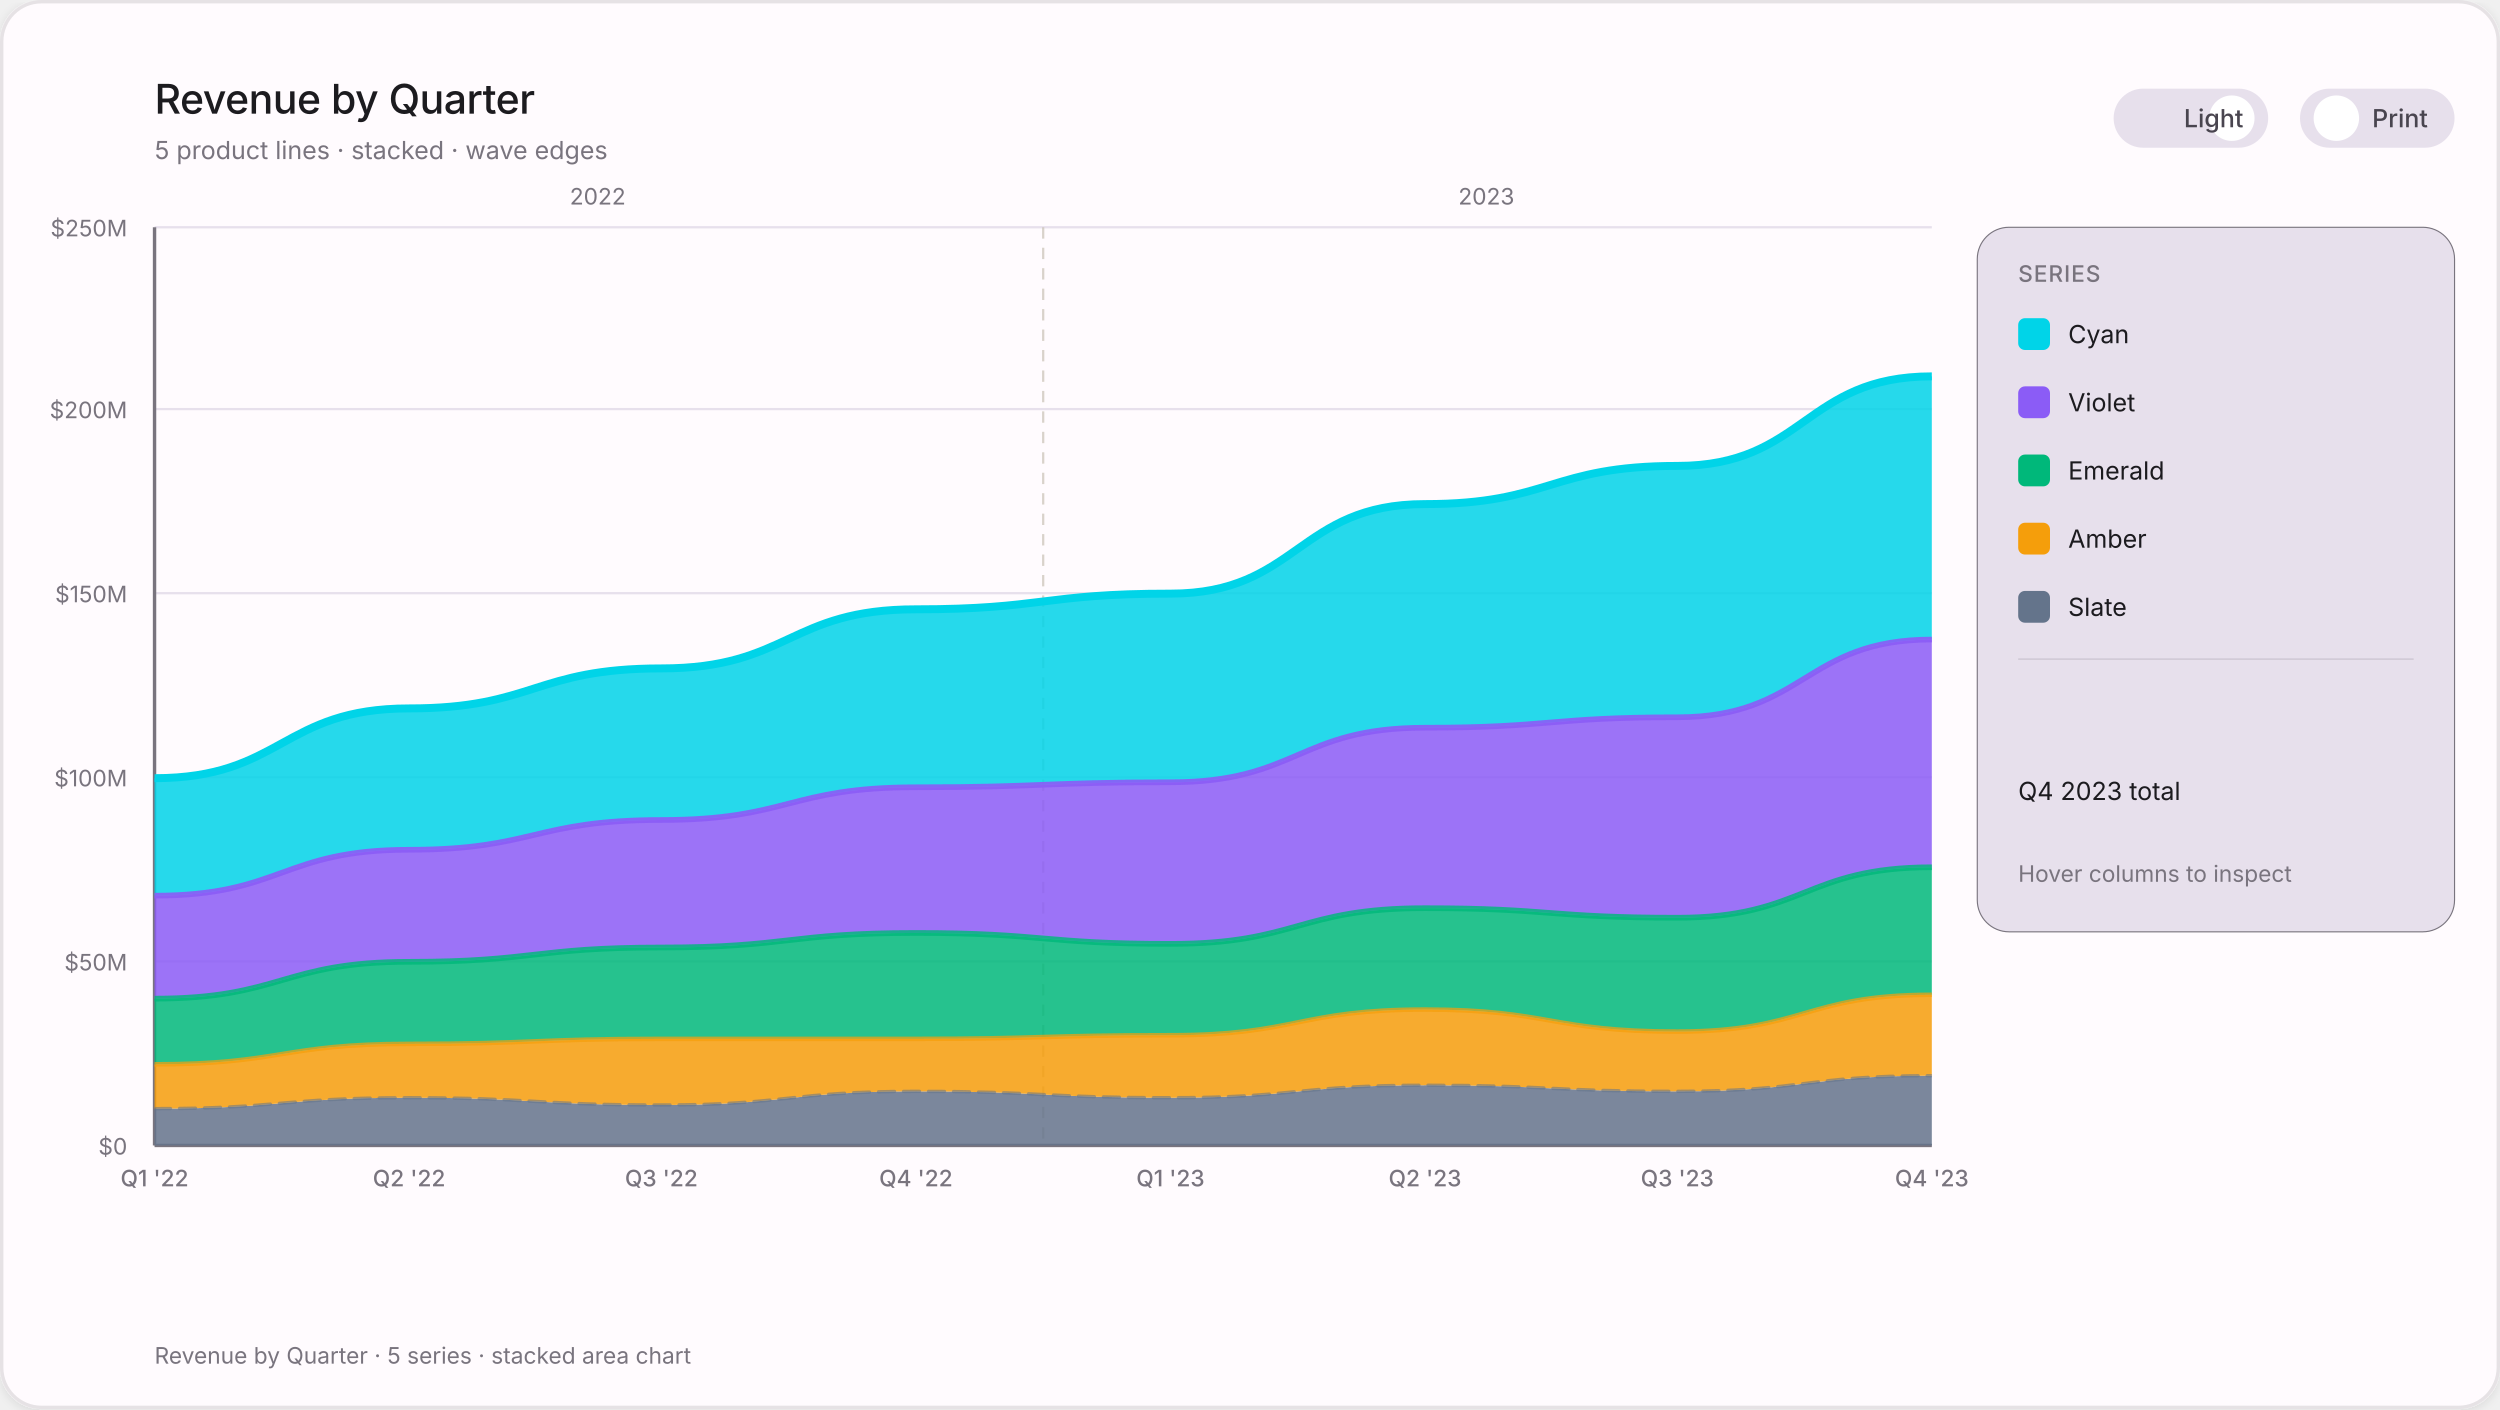
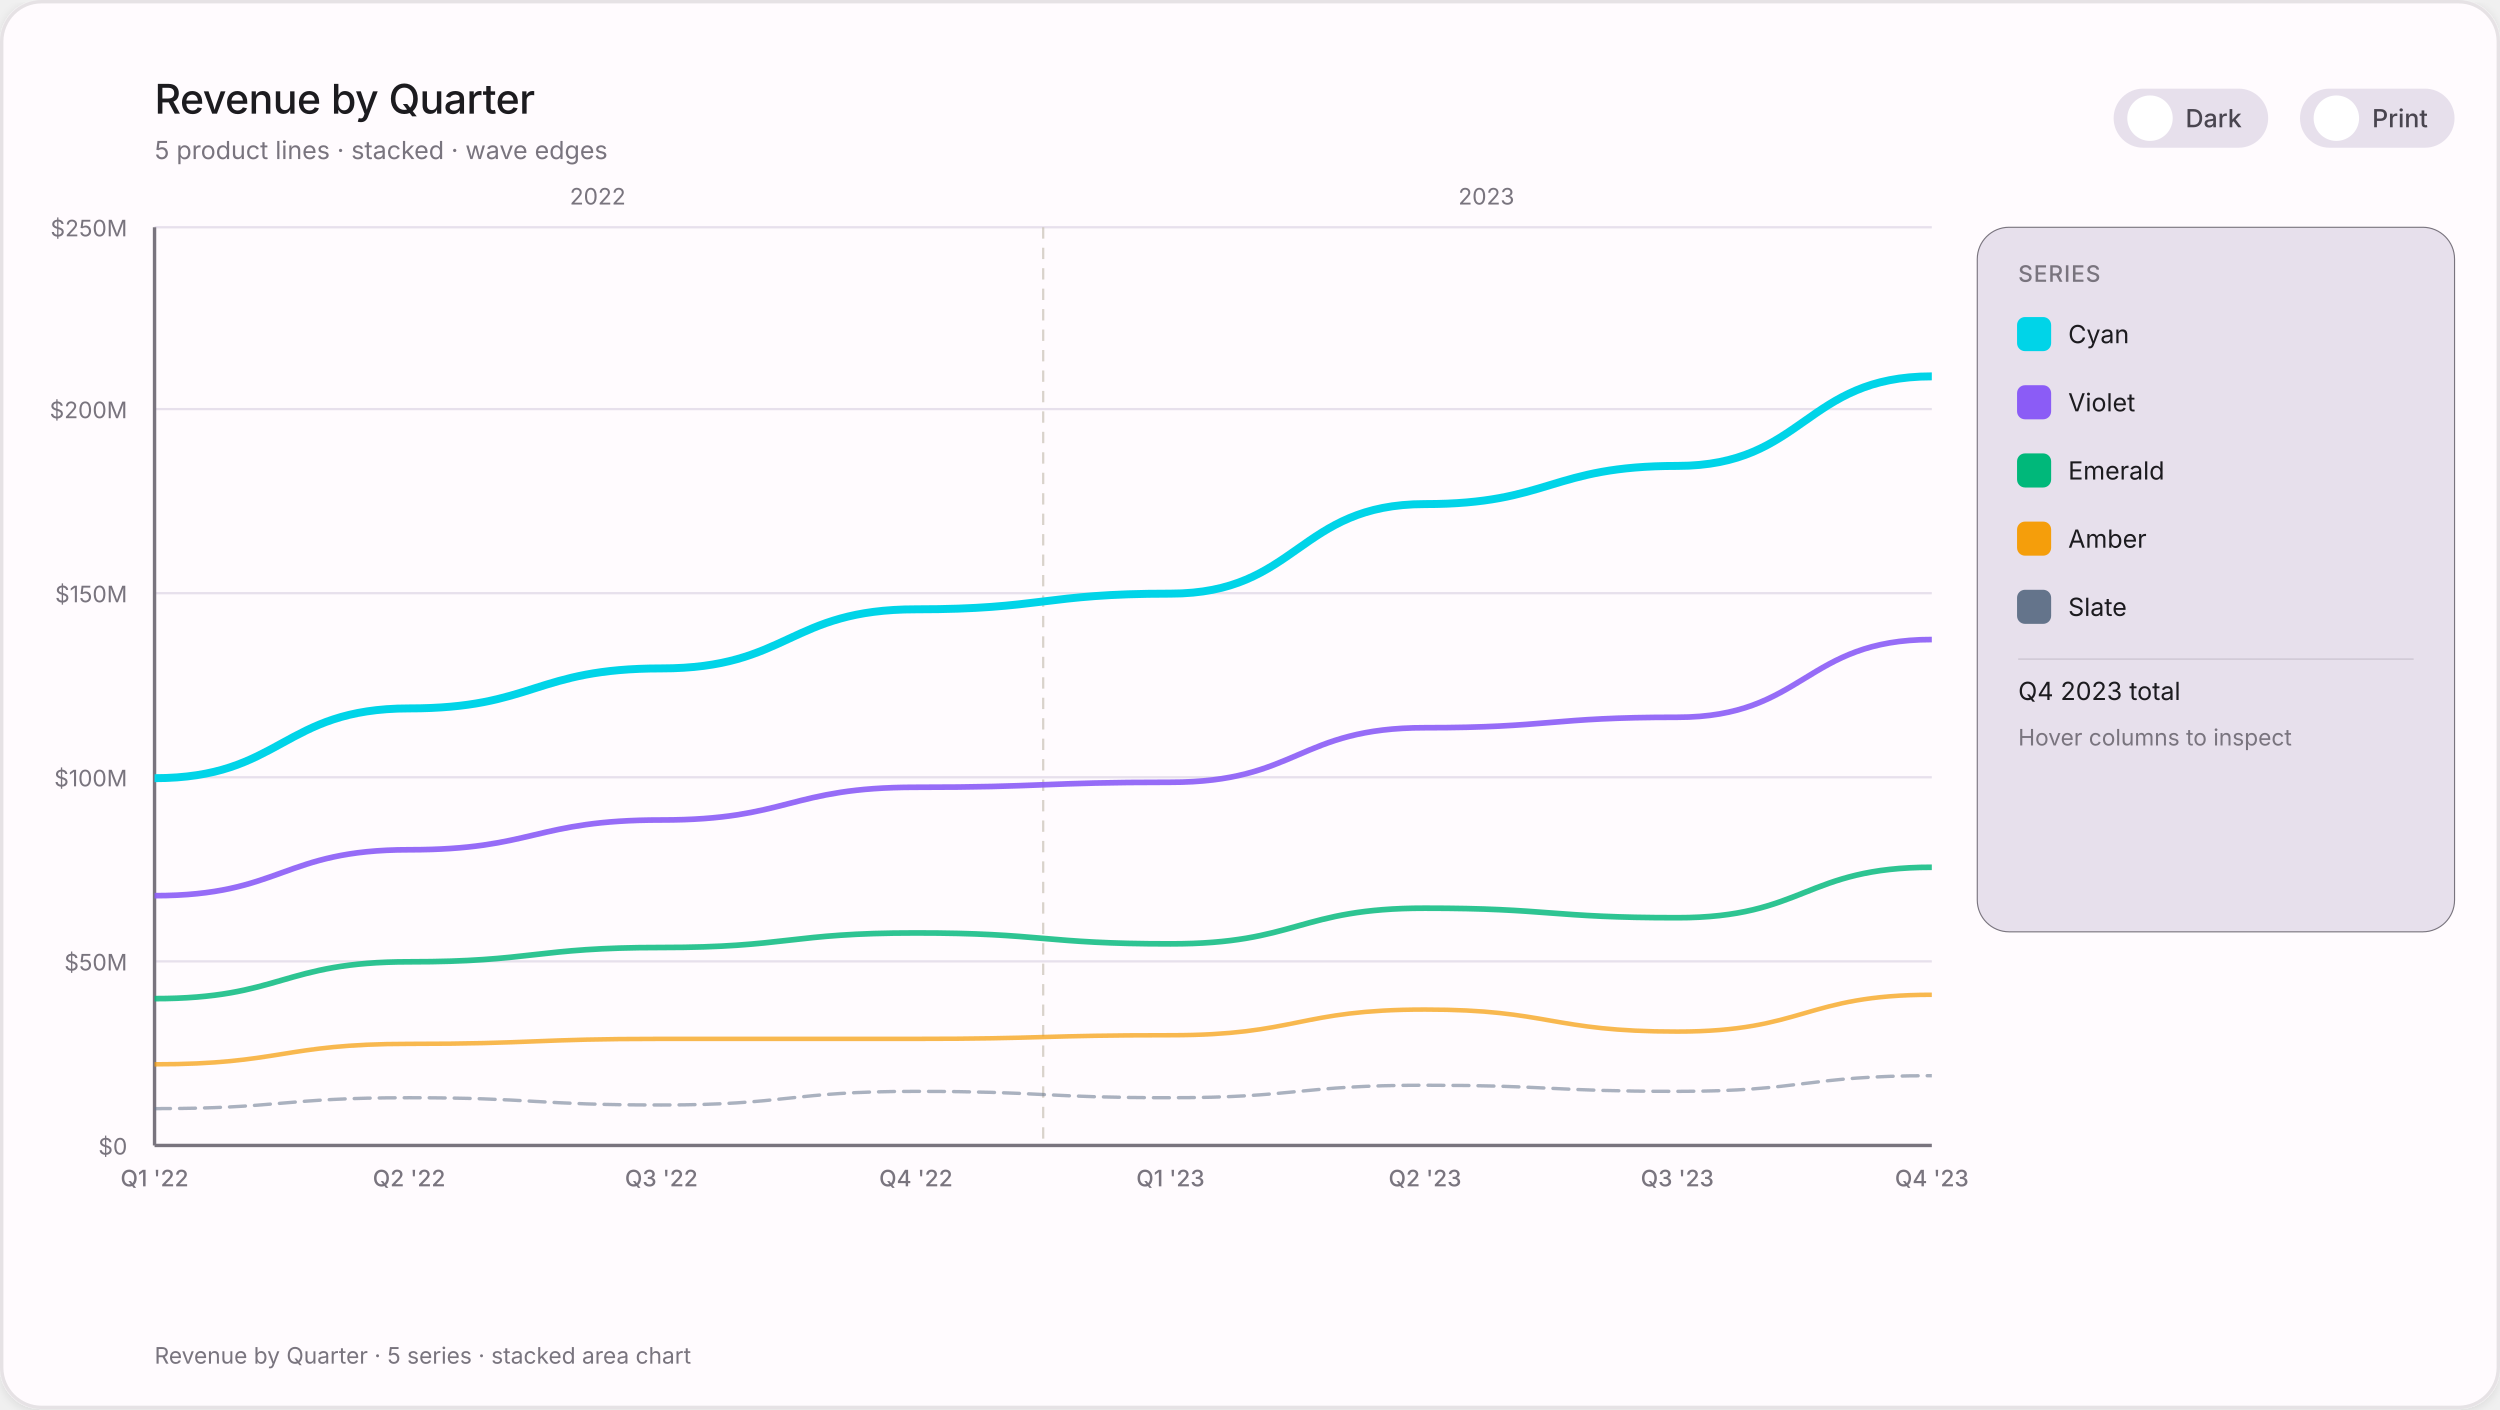
<svg xmlns="http://www.w3.org/2000/svg" id="root" viewBox="0 0 1100 620" width="100%" height="100%" preserveAspectRatio="xMidYMid meet" font-family="'Inter','Helvetica Neue',Arial,sans-serif">
  <defs>
    <clipPath id="chartclip">
      <rect x="68" y="96" width="782" height="412" />
    </clipPath>
-     <linearGradient id="a1">
-       <stop offset="0%" stop-color="#00D4E8" stop-opacity="0.85" />
-     </linearGradient>
-     <linearGradient id="a2">
-       <stop offset="0%" stop-color="#8B5CF6" stop-opacity="0.85" />
-     </linearGradient>
-     <linearGradient id="a3">
-       <stop offset="0%" stop-color="#00B87A" stop-opacity="0.85" />
-     </linearGradient>
-     <linearGradient id="a4">
-       <stop offset="0%" stop-color="#F59E0B" stop-opacity="0.85" />
-     </linearGradient>
-     <linearGradient id="a5">
-       <stop offset="0%" stop-color="#64748B" stop-opacity="0.85" />
-     </linearGradient>
-     <linearGradient id="a1d">
-       <stop offset="0%" stop-color="#22D3EE" stop-opacity="0.90" />
-     </linearGradient>
-     <linearGradient id="a2d">
-       <stop offset="0%" stop-color="#A78BFA" stop-opacity="0.90" />
-     </linearGradient>
-     <linearGradient id="a3d">
-       <stop offset="0%" stop-color="#10B981" stop-opacity="0.90" />
-     </linearGradient>
-     <linearGradient id="a4d">
-       <stop offset="0%" stop-color="#FBB724" stop-opacity="0.90" />
-     </linearGradient>
-     <linearGradient id="a5d">
-       <stop offset="0%" stop-color="#94A3B8" stop-opacity="0.90" />
-     </linearGradient>
-     <linearGradient id="c1">
-       <stop offset="0%" stop-color="#00D4E8" />
-     </linearGradient>
-     <linearGradient id="c2">
-       <stop offset="0%" stop-color="#8B5CF6" />
-     </linearGradient>
-     <linearGradient id="c3">
-       <stop offset="0%" stop-color="#00B87A" />
-     </linearGradient>
-     <linearGradient id="c4">
-       <stop offset="0%" stop-color="#F59E0B" />
-     </linearGradient>
-     <linearGradient id="c5">
-       <stop offset="0%" stop-color="#64748B" />
-     </linearGradient>
    <style>
    .bg-main   { fill:#FFFBFE; filter:drop-shadow(0 1px 2px rgba(0,0,0,0.10)); }
    .ct        { font-size:18px; font-weight:500; fill:#1C1B1F; letter-spacing:-0.2px; }
    .cs        { font-size:11px; fill:#79747E; font-weight:400; }
    .an        { font-size:10px; fill:#79747E; font-weight:400; }
    .al        { font-size:10px; fill:#79747E; font-weight:500; }
    .lt        { font-size:11px; fill:#1C1B1F; font-weight:400; }
    .lv        { font-size:11px; fill:#1C1B1F; font-weight:500; }
    .lp        { font-size:10px; fill:#79747E; font-weight:400; }
    .gl        { stroke:#E7E0EC; stroke-width:1; }
    .bl        { stroke:#79747E; stroke-width:1.5; }
    .lgd-bg    { fill:#E7E0EC; stroke:#79747E; stroke-width:0.5; }
    .lgd-div   { stroke:#79747E; stroke-width:0.5; opacity:0.3; }
    .lgd-ttl   { font-size:10px; fill:#79747E; font-weight:500; letter-spacing:0.4px; }
    .footer    { font-size:10px; fill:#79747E; font-weight:400; }
    .t-wrap    { cursor:pointer; }
    .t-track   { fill:#E7E0EC; }
    .t-thumb   { fill:#ffffff; }
    .t-label   { font-size:11px; font-weight:500; fill:#49454F; }
    .pt-track  { fill:#E7E0EC; transition:fill 0.3s; }
    .pt-thumb  { fill:#ffffff; }
    .pt-label  { font-size:11px; font-weight:500; fill:#49454F; }
    .lgd-val   { opacity:0; transition:opacity 0.2s; }
    svg.print .lgd-val  { opacity:1; }
    svg.print .pt-track { fill:#d97316; }
    .crosshair { stroke:#79747E; stroke-width:1; stroke-dasharray:4,3; opacity:0; transition:opacity 0.15s; }
    .tip       { opacity:0; pointer-events:none; transition:opacity 0.15s ease; }
    svg.print .tip { opacity:0 !important; }
    .bub-bg    { fill:#FFFBFE; }
-     .bub-bdr   { fill:none; stroke:#79747E; stroke-width:1; }
-     .bub-tip-p { fill:#FFFBFE; stroke:none; }
+     .bub-bdr   { fill:#FFFBFE; stroke:#79747E; stroke-width:1; }
+     .bub-tip   { fill:#FFFBFE; stroke:#79747E; stroke-width:1; }
    .bub-val   { fill:#1C1B1F; font-size:13px; font-weight:500; }
    .bub-lbl   { fill:#49454F; font-size:10px; font-weight:400; }
    .bub-div   { stroke:#79747E; stroke-width:0.5; opacity:0.3; }

+     /* Standard palette */
+     .bar-1 { fill:#00D4E8; stroke:#00D4E8; } .bar-2 { fill:#8B5CF6; stroke:#8B5CF6; }
+     .bar-3 { fill:#00B87A; stroke:#00B87A; } .bar-4 { fill:#F59E0B; stroke:#F59E0B; }
+     .bar-5 { fill:#64748B; stroke:#64748B; }
+ 
+     svg.dark .bar-1 { fill:#22D3EE; stroke:#22D3EE; } svg.dark .bar-2 { fill:#A78BFA; stroke:#A78BFA; }
+     svg.dark .bar-3 { fill:#10B981; stroke:#10B981; } svg.dark .bar-4 { fill:#FBB724; stroke:#FBB724; }
+     svg.dark .bar-5 { fill:#94A3B8; stroke:#94A3B8; }
+ 
+     /* wave edges — fill:none overridden in style attr to beat .bar-N fill */
    @keyframes drawWave { from{stroke-dashoffset:var(--len,900);} to{stroke-dashoffset:0;} }
    .wave-edge { stroke-dasharray:var(--len,900); stroke-dashoffset:var(--len,900);
-                  animation: drawWave 1.5s cubic-bezier(0.4,0,0.2,1) both;
-                  transition: opacity 0.2s; }
-     .w1{animation-delay:0.00s;} .w2{animation-delay:0.18s;}
-     .w3{animation-delay:0.34s;} .w4{animation-delay:0.50s;} .w5{animation-delay:0.66s;}
- 
-     @keyframes washIn { from{opacity:0;} to{opacity:1;} }
-     .area-fill { animation: washIn 1.2s cubic-bezier(0.4,0,0.2,1) both; }
-     .f1{animation-delay:0.00s;} .f2{animation-delay:0.18s;}
-     .f3{animation-delay:0.34s;} .f4{animation-delay:0.50s;} .f5{animation-delay:0.66s;}
- 
-     /* ── wave edge dimming on column hover ── */
-     svg.hovering .wave-edge        { opacity: 0.10; }
-     svg.hovering .wave-edge.active { opacity: 1;    }
- 
-     /* dot markers on the active column — hidden by default, shown on hover */
-     .col-dot { opacity:0; transition:opacity 0.15s; pointer-events:none; }
-     svg.hovering .col-dot.active { opacity:1; }
+                  animation: drawWave 1.2s cubic-bezier(0.4,0,0.2,1) both;
+                  transition: opacity 0.2s ease; }
+     .w1{animation-delay:0.00s;} .w2{animation-delay:0.25s;}
+     .w3{animation-delay:0.50s;} .w4{animation-delay:0.75s;} .w5{animation-delay:1.00s;}
+ 
+     @keyframes barFadeIn { from{opacity:0;} to{opacity:1;} }
+     .area-fill         { opacity:0; transition:opacity 0.2s ease; }
+     .area-fill.visible { opacity:1; }
+     .f1{animation-delay:0.00s;} .f2{animation-delay:0.25s;}
+     .f3{animation-delay:0.50s;} .f4{animation-delay:0.75s;} .f5{animation-delay:1.00s;}
+ 
+     /* hover dimming — gated on .ready */
+     .wave-edge  { transition: opacity 0.2s ease; }
+     svg.ready.hovering .wave-edge              { opacity: 0.20; }
+     svg.ready.hovering .wave-edge.active       { opacity: 1; }
+     svg.ready.hovering .area-fill.visible      { opacity: 0.20; }
+     svg.ready.hovering .area-fill.visible.active { opacity: 1; }
+     .col-dot { opacity:0; transition:opacity 0.2s ease; pointer-events:none; }
+     svg.ready.hovering .col-dot.active { opacity:1; }

    svg.dark .bg-main   { fill:#1C1B1F; filter:drop-shadow(0 1px 4px rgba(0,0,0,0.25)); }
    svg.dark .ct        { fill:#E6E0E9; }
    svg.dark .cs        { fill:#938F99; }
    svg.dark .an        { fill:#938F99; }
    svg.dark .al        { fill:#938F99; }
    svg.dark .lt        { fill:#E6E0E9; }
    svg.dark .lv        { fill:#E6E0E9; }
    svg.dark .lp        { fill:#938F99; }
    svg.dark .gl        { stroke:#49454F; }
    svg.dark .bl        { stroke:#938F99; }
    svg.dark .lgd-bg    { fill:#49454F; stroke:#938F99; }
    svg.dark .lgd-div   { stroke:#938F99; }
    svg.dark .lgd-ttl   { fill:#938F99; }
    svg.dark .footer    { fill:#938F99; }
    svg.dark .t-track   { fill:#49454F; }
    svg.dark .t-label   { fill:#CAC4D0; }
    svg.dark .pt-track  { fill:#49454F; }
    svg.dark .pt-label  { fill:#CAC4D0; }
    svg.dark.print .pt-track { fill:#d97316; }
    svg.dark .crosshair { stroke:#938F99; }
    svg.dark .bub-bg    { fill:#1C1B1F; }
-     svg.dark .bub-bdr   { fill:none; stroke:#938F99; stroke-width:1; }
-     svg.dark .bub-tip-p { fill:#1C1B1F; stroke:none; }
+     svg.dark .bub-bdr   { fill:#1C1B1F; stroke:#938F99; stroke-width:1; }
+     svg.dark .bub-tip   { fill:#1C1B1F; stroke:#938F99; }
    svg.dark .bub-val   { fill:#E6E0E9; }
    svg.dark .bub-lbl   { fill:#CAC4D0; }
    svg.dark .bub-div   { stroke:#938F99; }
    .border-dark  { display:none; }
    .border-light { display:block; }
    svg.dark .border-dark  { display:block; }
    svg.dark .border-light { display:none; }
  </style>
  </defs>
  <rect class="bg-main" width="1100" height="620" rx="18" />
  <g class="border-dark">
    <rect x="0.75" y="0.75" width="1098.5" height="618.5" rx="17.5" fill="none" stroke="rgba(0,242,255,0.22)" stroke-width="1.5" />
  </g>
  <g class="border-light">
    <rect x="0.75" y="0.75" width="1098.5" height="618.5" rx="17.5" fill="none" stroke="rgba(0,0,0,0.10)" stroke-width="1.5" />
  </g>
  <text x="68" y="50" class="ct">Revenue by Quarter</text>
  <text x="68" y="70" class="cs">5 product lines · stacked · wave edges</text>
  <g class="t-wrap" id="dark-toggle" transform="translate(930,52)">
    <rect x="0" y="-13" width="68" height="26" rx="13" class="t-track" />
-     <circle id="tthumb" cx="52" cy="0" r="10" class="t-thumb" />
-     <text id="tlabel" x="44" y="4" class="t-label" text-anchor="middle">Light</text>
+     <circle id="tthumb" cx="16" cy="0" r="10" class="t-thumb" />
+     <text id="tlabel" x="44" y="4" class="t-label" text-anchor="middle">Dark</text>
  </g>
  <g class="t-wrap" id="print-toggle" transform="translate(1012,52)">
    <rect x="0" y="-13" width="68" height="26" rx="13" class="pt-track" />
    <circle id="pthumb" cx="16" cy="0" r="10" class="pt-thumb" />
    <text id="plabel" x="44" y="4" class="pt-label" text-anchor="middle">Print</text>
  </g>
  <line x1="68" y1="504" x2="850" y2="504" class="bl" />
  <line x1="68" y1="423" x2="850" y2="423" class="gl" />
  <line x1="68" y1="342" x2="850" y2="342" class="gl" />
  <line x1="68" y1="261" x2="850" y2="261" class="gl" />
  <line x1="68" y1="180" x2="850" y2="180" class="gl" />
  <line x1="68" y1="100" x2="850" y2="100" class="gl" />
  <line x1="68" y1="100" x2="68" y2="504" class="bl" />
  <text x="56" y="508" class="an" text-anchor="end">$0</text>
  <text x="56" y="427" class="an" text-anchor="end">$50M</text>
  <text x="56" y="346" class="an" text-anchor="end">$100M</text>
  <text x="56" y="265" class="an" text-anchor="end">$150M</text>
  <text x="56" y="184" class="an" text-anchor="end">$200M</text>
  <text x="56" y="104" class="an" text-anchor="end">$250M</text>
  <text x="68" y="522" class="al" text-anchor="middle">Q1 '22</text>
  <text x="180" y="522" class="al" text-anchor="middle">Q2 '22</text>
  <text x="291" y="522" class="al" text-anchor="middle">Q3 '22</text>
  <text x="403" y="522" class="al" text-anchor="middle">Q4 '22</text>
  <text x="515" y="522" class="al" text-anchor="middle">Q1 '23</text>
  <text x="627" y="522" class="al" text-anchor="middle">Q2 '23</text>
  <text x="738" y="522" class="al" text-anchor="middle">Q3 '23</text>
  <text x="850" y="522" class="al" text-anchor="middle">Q4 '23</text>
  <line x1="459" y1="100" x2="459" y2="504" stroke="#c0b8a8" stroke-width="1" stroke-dasharray="5,4" opacity="0.6" />
  <text x="263" y="90" class="an" text-anchor="middle">2022</text>
  <text x="654" y="90" class="an" text-anchor="middle">2023</text>
  <g clip-path="url(#chartclip)">
-     <path class="area-fill f5" fill="url(#a5)" d="M68,504 L68,487.8 C124,487.8 124,483.0 180,483.0 C235,483.0 235,486.2 291,486.2 C347,486.2 347,480.2 403,480.2 C459,480.2 459,483.0 515,483.0 C571,483.0 571,477.5 627,477.5 C682,477.5 682,480.2 738,480.2 C794,480.2 794,473.3 850,473.3 L850,504 Z" />
-     <path class="area-fill f4" fill="url(#a4)" d="M68,487.8 C124,487.8 124,483.0 180,483.0 C235,483.0 235,486.2 291,486.2 C347,486.2 347,480.2 403,480.2 C459,480.2 459,483.0 515,483.0 C571,483.0 571,477.5 627,477.5 C682,477.5 682,480.2 738,480.2 C794,480.2 794,473.3 850,473.3 L850,437.7 C794,437.7 794,453.9 738,453.9 C682,453.9 682,444.2 627,444.2 C571,444.2 571,455.5 515,455.5 C459,455.5 459,457.1 403,457.1 C347,457.1 347,457.1 291,457.1 C235,457.1 235,459.3 180,459.3 C124,459.3 124,468.3 68,468.3 Z" />
-     <path class="area-fill f3" fill="url(#a3)" d="M68,468.3 C124,468.3 124,459.3 180,459.3 C235,459.3 235,457.1 291,457.1 C347,457.1 347,457.1 403,457.1 C459,457.1 459,455.5 515,455.5 C571,455.5 571,444.2 627,444.2 C682,444.2 682,453.9 738,453.9 C794,453.9 794,437.7 850,437.7 L850,381.6 C794,381.6 794,403.8 738,403.8 C682,403.8 682,399.6 627,399.6 C571,399.6 571,415.3 515,415.3 C459,415.3 459,410.5 403,410.5 C347,410.5 347,416.9 291,416.9 C235,416.9 235,423.2 180,423.2 C124,423.2 124,439.4 68,439.4 Z" />
-     <path class="area-fill f2" fill="url(#a2)" d="M68,439.4 C124,439.4 124,423.2 180,423.2 C235,423.2 235,416.9 291,416.9 C347,416.9 347,410.5 403,410.5 C459,410.5 459,415.3 515,415.3 C571,415.3 571,399.6 627,399.6 C682,399.6 682,403.8 738,403.8 C794,403.8 794,381.6 850,381.6 L850,281.4 C794,281.4 794,315.6 738,315.6 C682,315.6 682,320.2 627,320.2 C571,320.2 571,344.2 515,344.2 C459,344.2 459,346.4 403,346.4 C347,346.4 347,360.8 291,360.8 C235,360.8 235,373.9 180,373.9 C124,373.9 124,394.1 68,394.1 Z" />
-     <path class="area-fill f1" fill="url(#a1)" d="M68,394.1 C124,394.1 124,373.9 180,373.9 C235,373.9 235,360.8 291,360.8 C347,360.8 347,346.4 403,346.4 C459,346.4 459,344.2 515,344.2 C571,344.2 571,320.2 627,320.2 C682,320.2 682,315.6 738,315.6 C794,315.6 794,281.4 850,281.4 L850,165.6 C794,165.6 794,205.0 738,205.0 C682,205.0 682,221.8 627,221.8 C571,221.8 571,261.2 515,261.2 C459,261.2 459,268.1 403,268.1 C347,268.1 347,294.1 291,294.1 C235,294.1 235,311.7 180,311.7 C124,311.7 124,342.4 68,342.4 Z" />
-     <path id="we5" class="wave-edge w5" fill="none" stroke="#64748B" stroke-width="1.5" stroke-linecap="round" stroke-dasharray="7,4" opacity="0.55" d="M68,487.8 C124,487.8 124,483.0 180,483.0 C235,483.0 235,486.2 291,486.2 C347,486.2 347,480.2 403,480.2 C459,480.2 459,483.0 515,483.0 C571,483.0 571,477.5 627,477.5 C682,477.5 682,480.2 738,480.2 C794,480.2 794,473.3 850,473.3" />
-     <path id="we4" class="wave-edge w4" fill="none" stroke="#F59E0B" stroke-width="2" stroke-linecap="round" opacity="0.72" d="M68,468.3 C124,468.3 124,459.3 180,459.3 C235,459.3 235,457.1 291,457.1 C347,457.1 347,457.1 403,457.1 C459,457.1 459,455.5 515,455.5 C571,455.5 571,444.2 627,444.2 C682,444.2 682,453.9 738,453.9 C794,453.9 794,437.7 850,437.7" />
-     <path id="we3" class="wave-edge w3" fill="none" stroke="#00B87A" stroke-width="2.5" stroke-linecap="round" opacity="0.82" d="M68,439.4 C124,439.4 124,423.2 180,423.2 C235,423.2 235,416.9 291,416.9 C347,416.9 347,410.5 403,410.5 C459,410.5 459,415.3 515,415.3 C571,415.3 571,399.6 627,399.6 C682,399.6 682,403.8 738,403.8 C794,403.8 794,381.6 850,381.6" />
-     <path id="we2" class="wave-edge w2" fill="none" stroke="#8B5CF6" stroke-width="2.5" stroke-linecap="round" opacity="0.90" d="M68,394.1 C124,394.1 124,373.9 180,373.9 C235,373.9 235,360.8 291,360.8 C347,360.8 347,346.4 403,346.4 C459,346.4 459,344.2 515,344.2 C571,344.2 571,320.2 627,320.2 C682,320.2 682,315.6 738,315.6 C794,315.6 794,281.4 850,281.4" />
-     <path id="we1" class="wave-edge w1" fill="none" stroke="#00D4E8" stroke-width="3.5" stroke-linecap="round" opacity="1" d="M68,342.4 C124,342.4 124,311.7 180,311.7 C235,311.7 235,294.1 291,294.1 C347,294.1 347,268.1 403,268.1 C459,268.1 459,261.2 515,261.2 C571,261.2 571,221.8 627,221.8 C682,221.8 682,205.0 738,205.0 C794,205.0 794,165.6 850,165.6" />
+     <path id="area-5" class="area-fill f5" d="M68,504 L68,487.8 C124,487.8 124,483.0 180,483.0 C235,483.0 235,486.2 291,486.2 C347,486.2 347,480.2 403,480.2 C459,480.2 459,483.0 515,483.0 C571,483.0 571,477.5 627,477.5 C682,477.5 682,480.2 738,480.2 C794,480.2 794,473.3 850,473.3 L850,504 Z" />
+     <path id="area-4" class="area-fill f4" d="M68,487.8 C124,487.8 124,483.0 180,483.0 C235,483.0 235,486.2 291,486.2 C347,486.2 347,480.2 403,480.2 C459,480.2 459,483.0 515,483.0 C571,483.0 571,477.5 627,477.5 C682,477.5 682,480.2 738,480.2 C794,480.2 794,473.3 850,473.3 L850,437.7 C794,437.7 794,453.9 738,453.9 C682,453.9 682,444.2 627,444.2 C571,444.2 571,455.5 515,455.5 C459,455.5 459,457.1 403,457.1 C347,457.1 347,457.1 291,457.1 C235,457.1 235,459.3 180,459.3 C124,459.3 124,468.3 68,468.3 Z" />
+     <path id="area-3" class="area-fill f3" d="M68,468.3 C124,468.3 124,459.3 180,459.3 C235,459.3 235,457.1 291,457.1 C347,457.1 347,457.1 403,457.1 C459,457.1 459,455.5 515,455.5 C571,455.5 571,444.2 627,444.2 C682,444.2 682,453.9 738,453.9 C794,453.9 794,437.7 850,437.7 L850,381.6 C794,381.6 794,403.8 738,403.8 C682,403.8 682,399.6 627,399.6 C571,399.6 571,415.3 515,415.3 C459,415.3 459,410.5 403,410.5 C347,410.5 347,416.9 291,416.9 C235,416.9 235,423.2 180,423.2 C124,423.2 124,439.4 68,439.4 Z" />
+     <path id="area-2" class="area-fill f2" d="M68,439.4 C124,439.4 124,423.2 180,423.2 C235,423.2 235,416.9 291,416.9 C347,416.9 347,410.5 403,410.5 C459,410.5 459,415.3 515,415.3 C571,415.3 571,399.6 627,399.6 C682,399.6 682,403.8 738,403.8 C794,403.8 794,381.6 850,381.6 L850,281.4 C794,281.4 794,315.6 738,315.6 C682,315.6 682,320.2 627,320.2 C571,320.2 571,344.2 515,344.2 C459,344.2 459,346.4 403,346.4 C347,346.4 347,360.8 291,360.8 C235,360.8 235,373.9 180,373.9 C124,373.9 124,394.1 68,394.1 Z" />
+     <path id="area-1" class="area-fill f1" d="M68,394.1 C124,394.1 124,373.9 180,373.9 C235,373.9 235,360.8 291,360.8 C347,360.8 347,346.4 403,346.4 C459,346.4 459,344.2 515,344.2 C571,344.2 571,320.2 627,320.2 C682,320.2 682,315.6 738,315.6 C794,315.6 794,281.4 850,281.4 L850,165.6 C794,165.6 794,205.0 738,205.0 C682,205.0 682,221.8 627,221.8 C571,221.8 571,261.2 515,261.2 C459,261.2 459,268.1 403,268.1 C347,268.1 347,294.1 291,294.1 C235,294.1 235,311.7 180,311.7 C124,311.7 124,342.4 68,342.4 Z" />
+     <path id="we5" class="wave-edge bar-5 w5" style="fill:none" stroke-width="1.5" stroke-linecap="round" stroke-dasharray="7,4" opacity="0.55" d="M68,487.8 C124,487.8 124,483.0 180,483.0 C235,483.0 235,486.2 291,486.2 C347,486.2 347,480.2 403,480.2 C459,480.2 459,483.0 515,483.0 C571,483.0 571,477.5 627,477.5 C682,477.5 682,480.2 738,480.2 C794,480.2 794,473.3 850,473.3" />
+     <path id="we4" class="wave-edge bar-4 w4" style="fill:none" stroke-width="2" stroke-linecap="round" opacity="0.72" d="M68,468.3 C124,468.3 124,459.3 180,459.3 C235,459.3 235,457.1 291,457.1 C347,457.1 347,457.1 403,457.1 C459,457.1 459,455.5 515,455.5 C571,455.5 571,444.2 627,444.2 C682,444.2 682,453.9 738,453.9 C794,453.9 794,437.7 850,437.7" />
+     <path id="we3" class="wave-edge bar-3 w3" style="fill:none" stroke-width="2.5" stroke-linecap="round" opacity="0.82" d="M68,439.4 C124,439.4 124,423.2 180,423.2 C235,423.2 235,416.9 291,416.9 C347,416.9 347,410.5 403,410.5 C459,410.5 459,415.3 515,415.3 C571,415.3 571,399.6 627,399.6 C682,399.6 682,403.8 738,403.8 C794,403.8 794,381.6 850,381.6" />
+     <path id="we2" class="wave-edge bar-2 w2" style="fill:none" stroke-width="2.5" stroke-linecap="round" opacity="0.90" d="M68,394.1 C124,394.1 124,373.9 180,373.9 C235,373.9 235,360.8 291,360.8 C347,360.8 347,346.4 403,346.4 C459,346.4 459,344.2 515,344.2 C571,344.2 571,320.2 627,320.2 C682,320.2 682,315.6 738,315.6 C794,315.6 794,281.4 850,281.4" />
+     <path id="we1" class="wave-edge bar-1 w1" style="fill:none" stroke-width="3.5" stroke-linecap="round" opacity="1" d="M68,342.4 C124,342.4 124,311.7 180,311.7 C235,311.7 235,294.1 291,294.1 C347,294.1 347,268.1 403,268.1 C459,268.1 459,261.2 515,261.2 C571,261.2 571,221.8 627,221.8 C682,221.8 682,205.0 738,205.0 C794,205.0 794,165.6 850,165.6" />
  </g>
  <g id="crosshairs">
    <line id="ch0" class="crosshair" x1="68" y1="100" x2="68" y2="504" />
    <line id="ch1" class="crosshair" x1="180" y1="100" x2="180" y2="504" />
    <line id="ch2" class="crosshair" x1="291" y1="100" x2="291" y2="504" />
    <line id="ch3" class="crosshair" x1="403" y1="100" x2="403" y2="504" />
    <line id="ch4" class="crosshair" x1="515" y1="100" x2="515" y2="504" />
    <line id="ch5" class="crosshair" x1="627" y1="100" x2="627" y2="504" />
    <line id="ch6" class="crosshair" x1="738" y1="100" x2="738" y2="504" />
    <line id="ch7" class="crosshair" x1="850" y1="100" x2="850" y2="504" />
  </g>
  <g id="dots-layer" />
  <g id="hit-layer" />
  <g id="tip-layer" />
  <rect x="870" y="100" width="210" height="310" rx="14" class="lgd-bg" stroke-width="1" />
  <text x="888" y="124" class="lgd-ttl">SERIES</text>
  <g transform="translate(888,140)">
-     <rect x="0" y="0" width="14" height="14" rx="3" fill="url(#c1)" />
+     <rect class="bar-1" x="0" y="0" width="14" height="14" rx="3" />
    <text x="22" y="11" class="lt">Cyan</text>
    <text x="188" y="11" class="lv lgd-val" text-anchor="end">$72M</text>
  </g>
  <g transform="translate(888,170)">
-     <rect x="0" y="0" width="14" height="14" rx="3" fill="url(#c2)" />
+     <rect class="bar-2" x="0" y="0" width="14" height="14" rx="3" />
    <text x="22" y="11" class="lt">Violet</text>
    <text x="188" y="11" class="lv lgd-val" text-anchor="end">$62M</text>
  </g>
  <g transform="translate(888,200)">
-     <rect x="0" y="0" width="14" height="14" rx="3" fill="url(#c3)" />
+     <rect class="bar-3" x="0" y="0" width="14" height="14" rx="3" />
    <text x="22" y="11" class="lt">Emerald</text>
    <text x="188" y="11" class="lv lgd-val" text-anchor="end">$35M</text>
  </g>
  <g transform="translate(888,230)">
-     <rect x="0" y="0" width="14" height="14" rx="3" fill="url(#c4)" />
+     <rect class="bar-4" x="0" y="0" width="14" height="14" rx="3" />
    <text x="22" y="11" class="lt">Amber</text>
    <text x="188" y="11" class="lv lgd-val" text-anchor="end">$22M</text>
  </g>
  <g transform="translate(888,260)">
-     <rect x="0" y="0" width="14" height="14" rx="3" fill="url(#c5)" />
+     <rect class="bar-5" x="0" y="0" width="14" height="14" rx="3" />
    <text x="22" y="11" class="lt">Slate</text>
    <text x="188" y="11" class="lv lgd-val" text-anchor="end">$19M</text>
  </g>
  <line x1="888" y1="290" x2="1062" y2="290" class="lgd-div" />
-   <text x="888" y="352" class="lt">Q4 2023 total</text>
-   <text x="888" y="370" class="lv lgd-val">$210M</text>
-   <text x="888" y="388" class="lp">Hover columns to inspect</text>
+   <text x="888" y="308" class="lt">Q4 2023 total</text>
+   <text x="1062" y="308" class="lv lgd-val" text-anchor="end">$210M</text>
+   <text x="888" y="328" class="lp">Hover columns to inspect</text>
  <text x="68" y="600" class="footer">Revenue by Quarter · 5 series · stacked area chart</text>
</svg>
